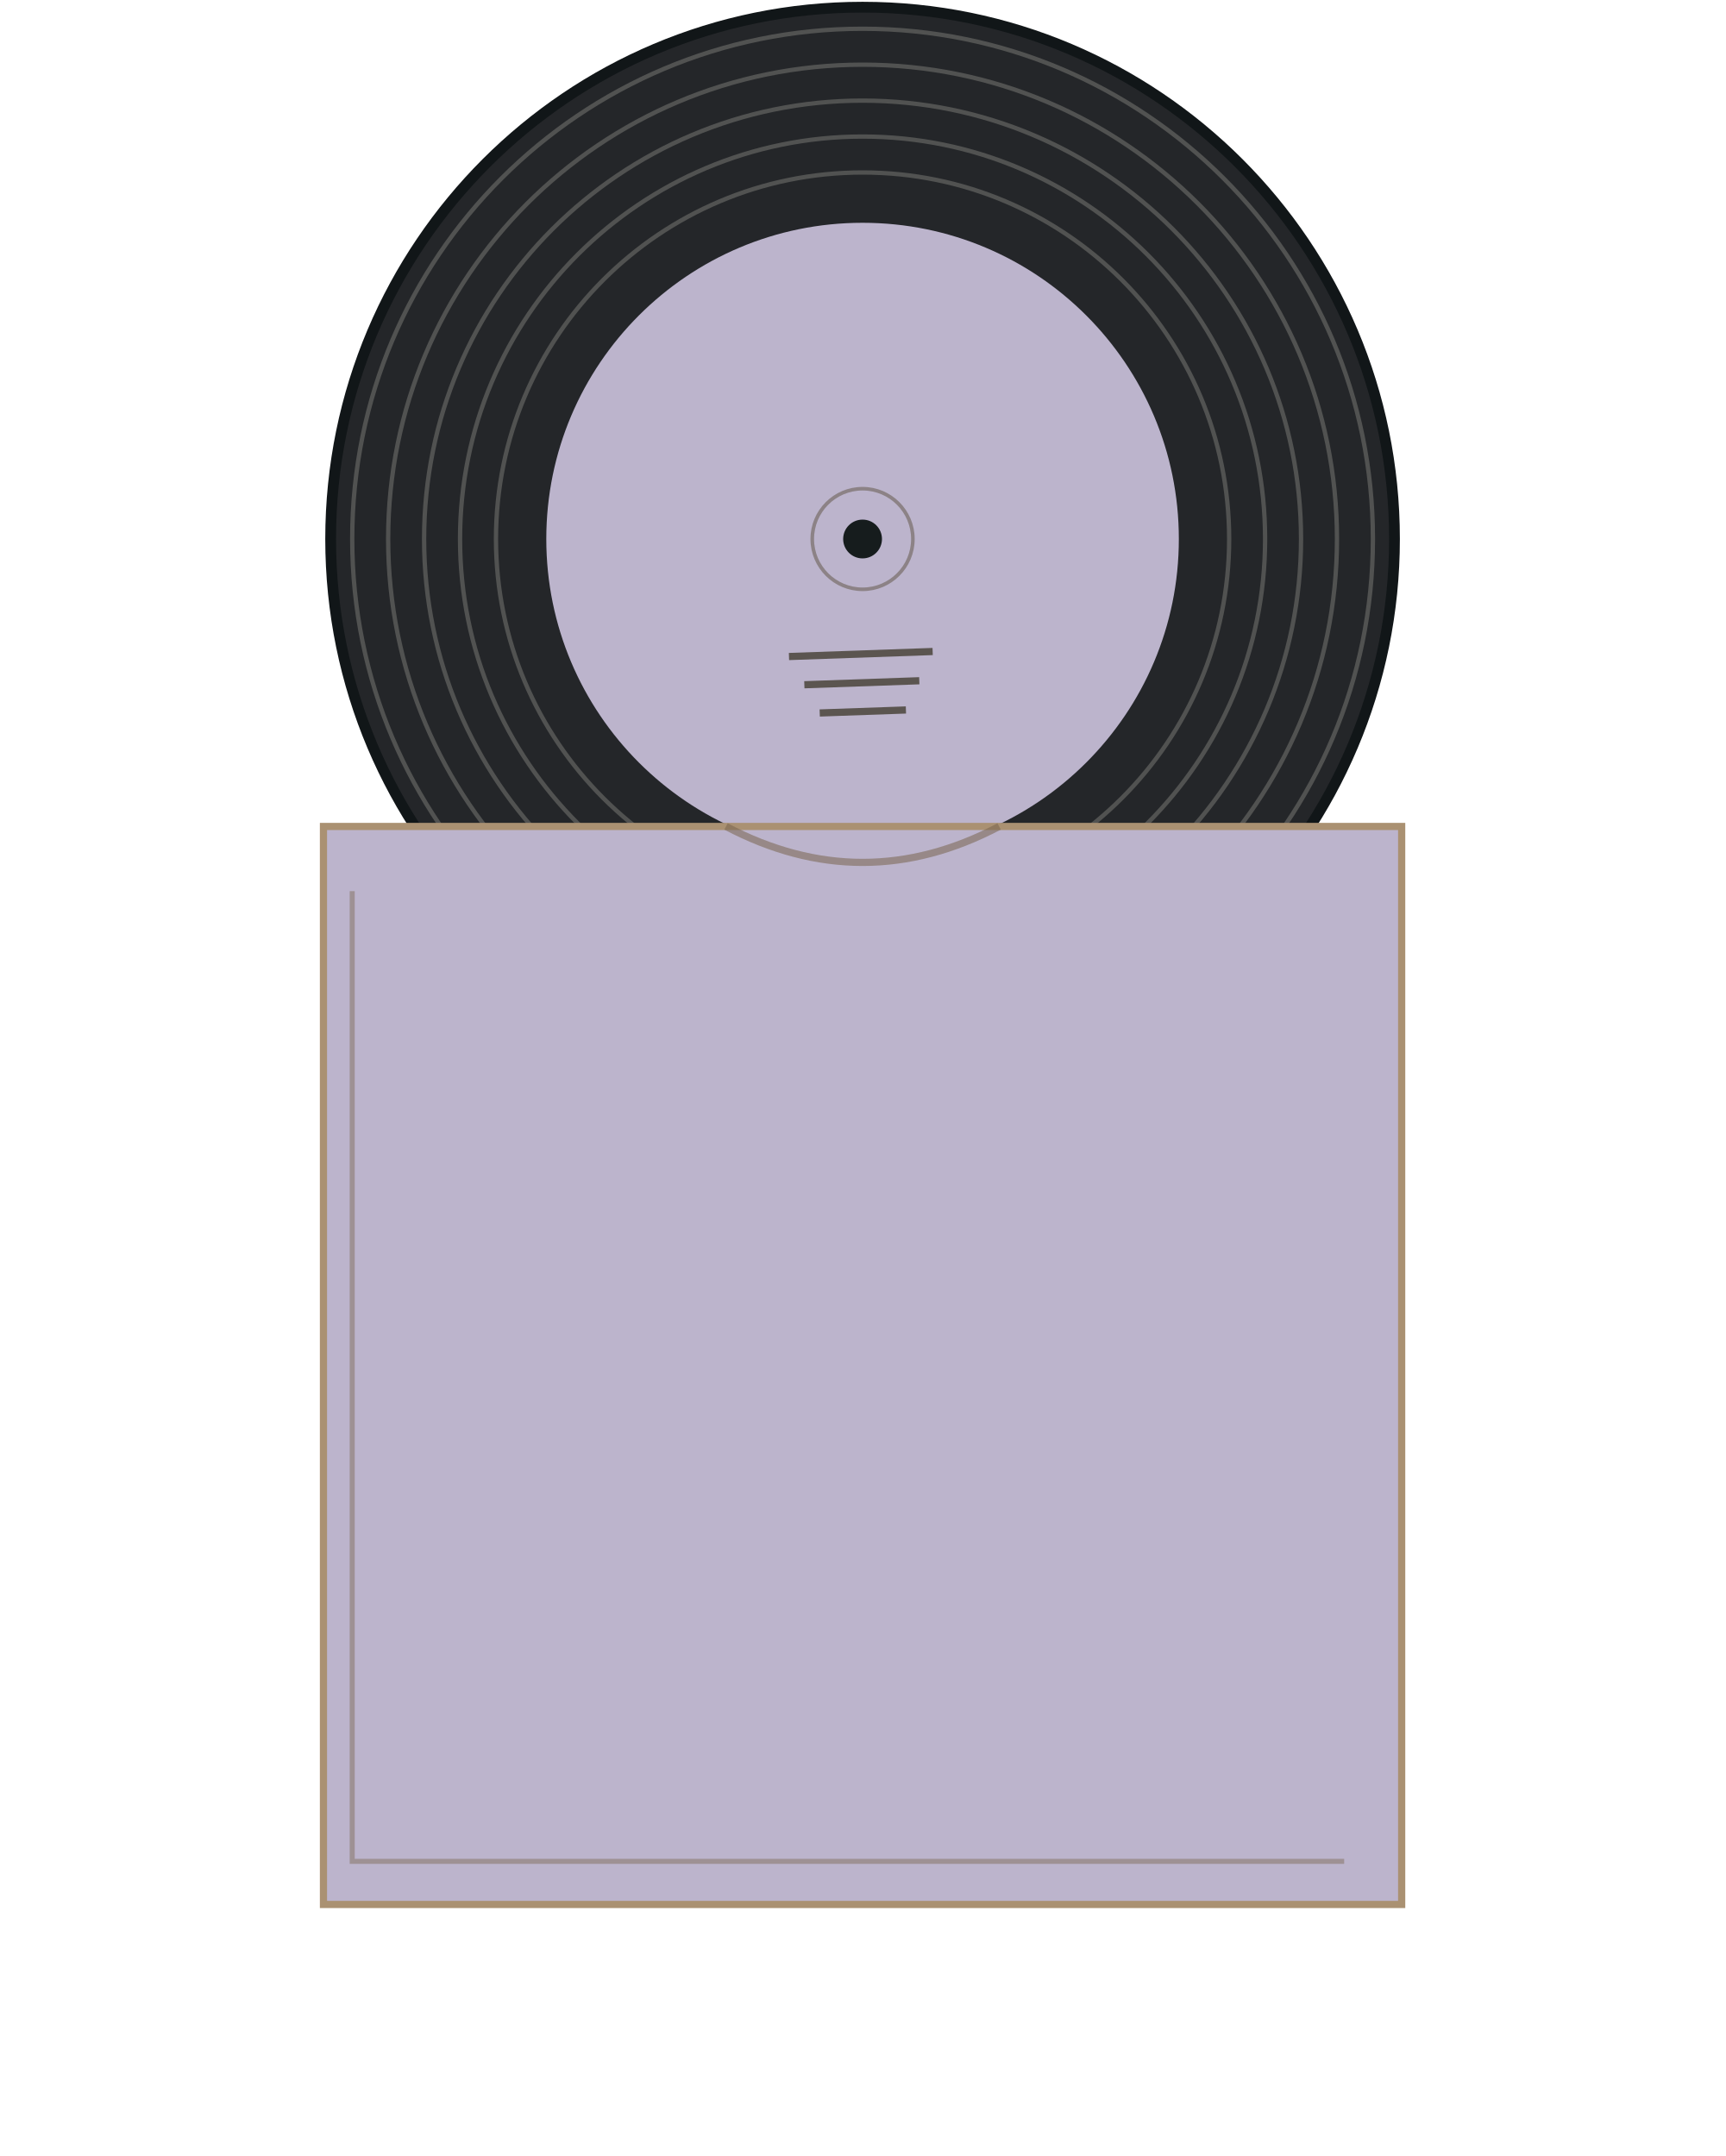
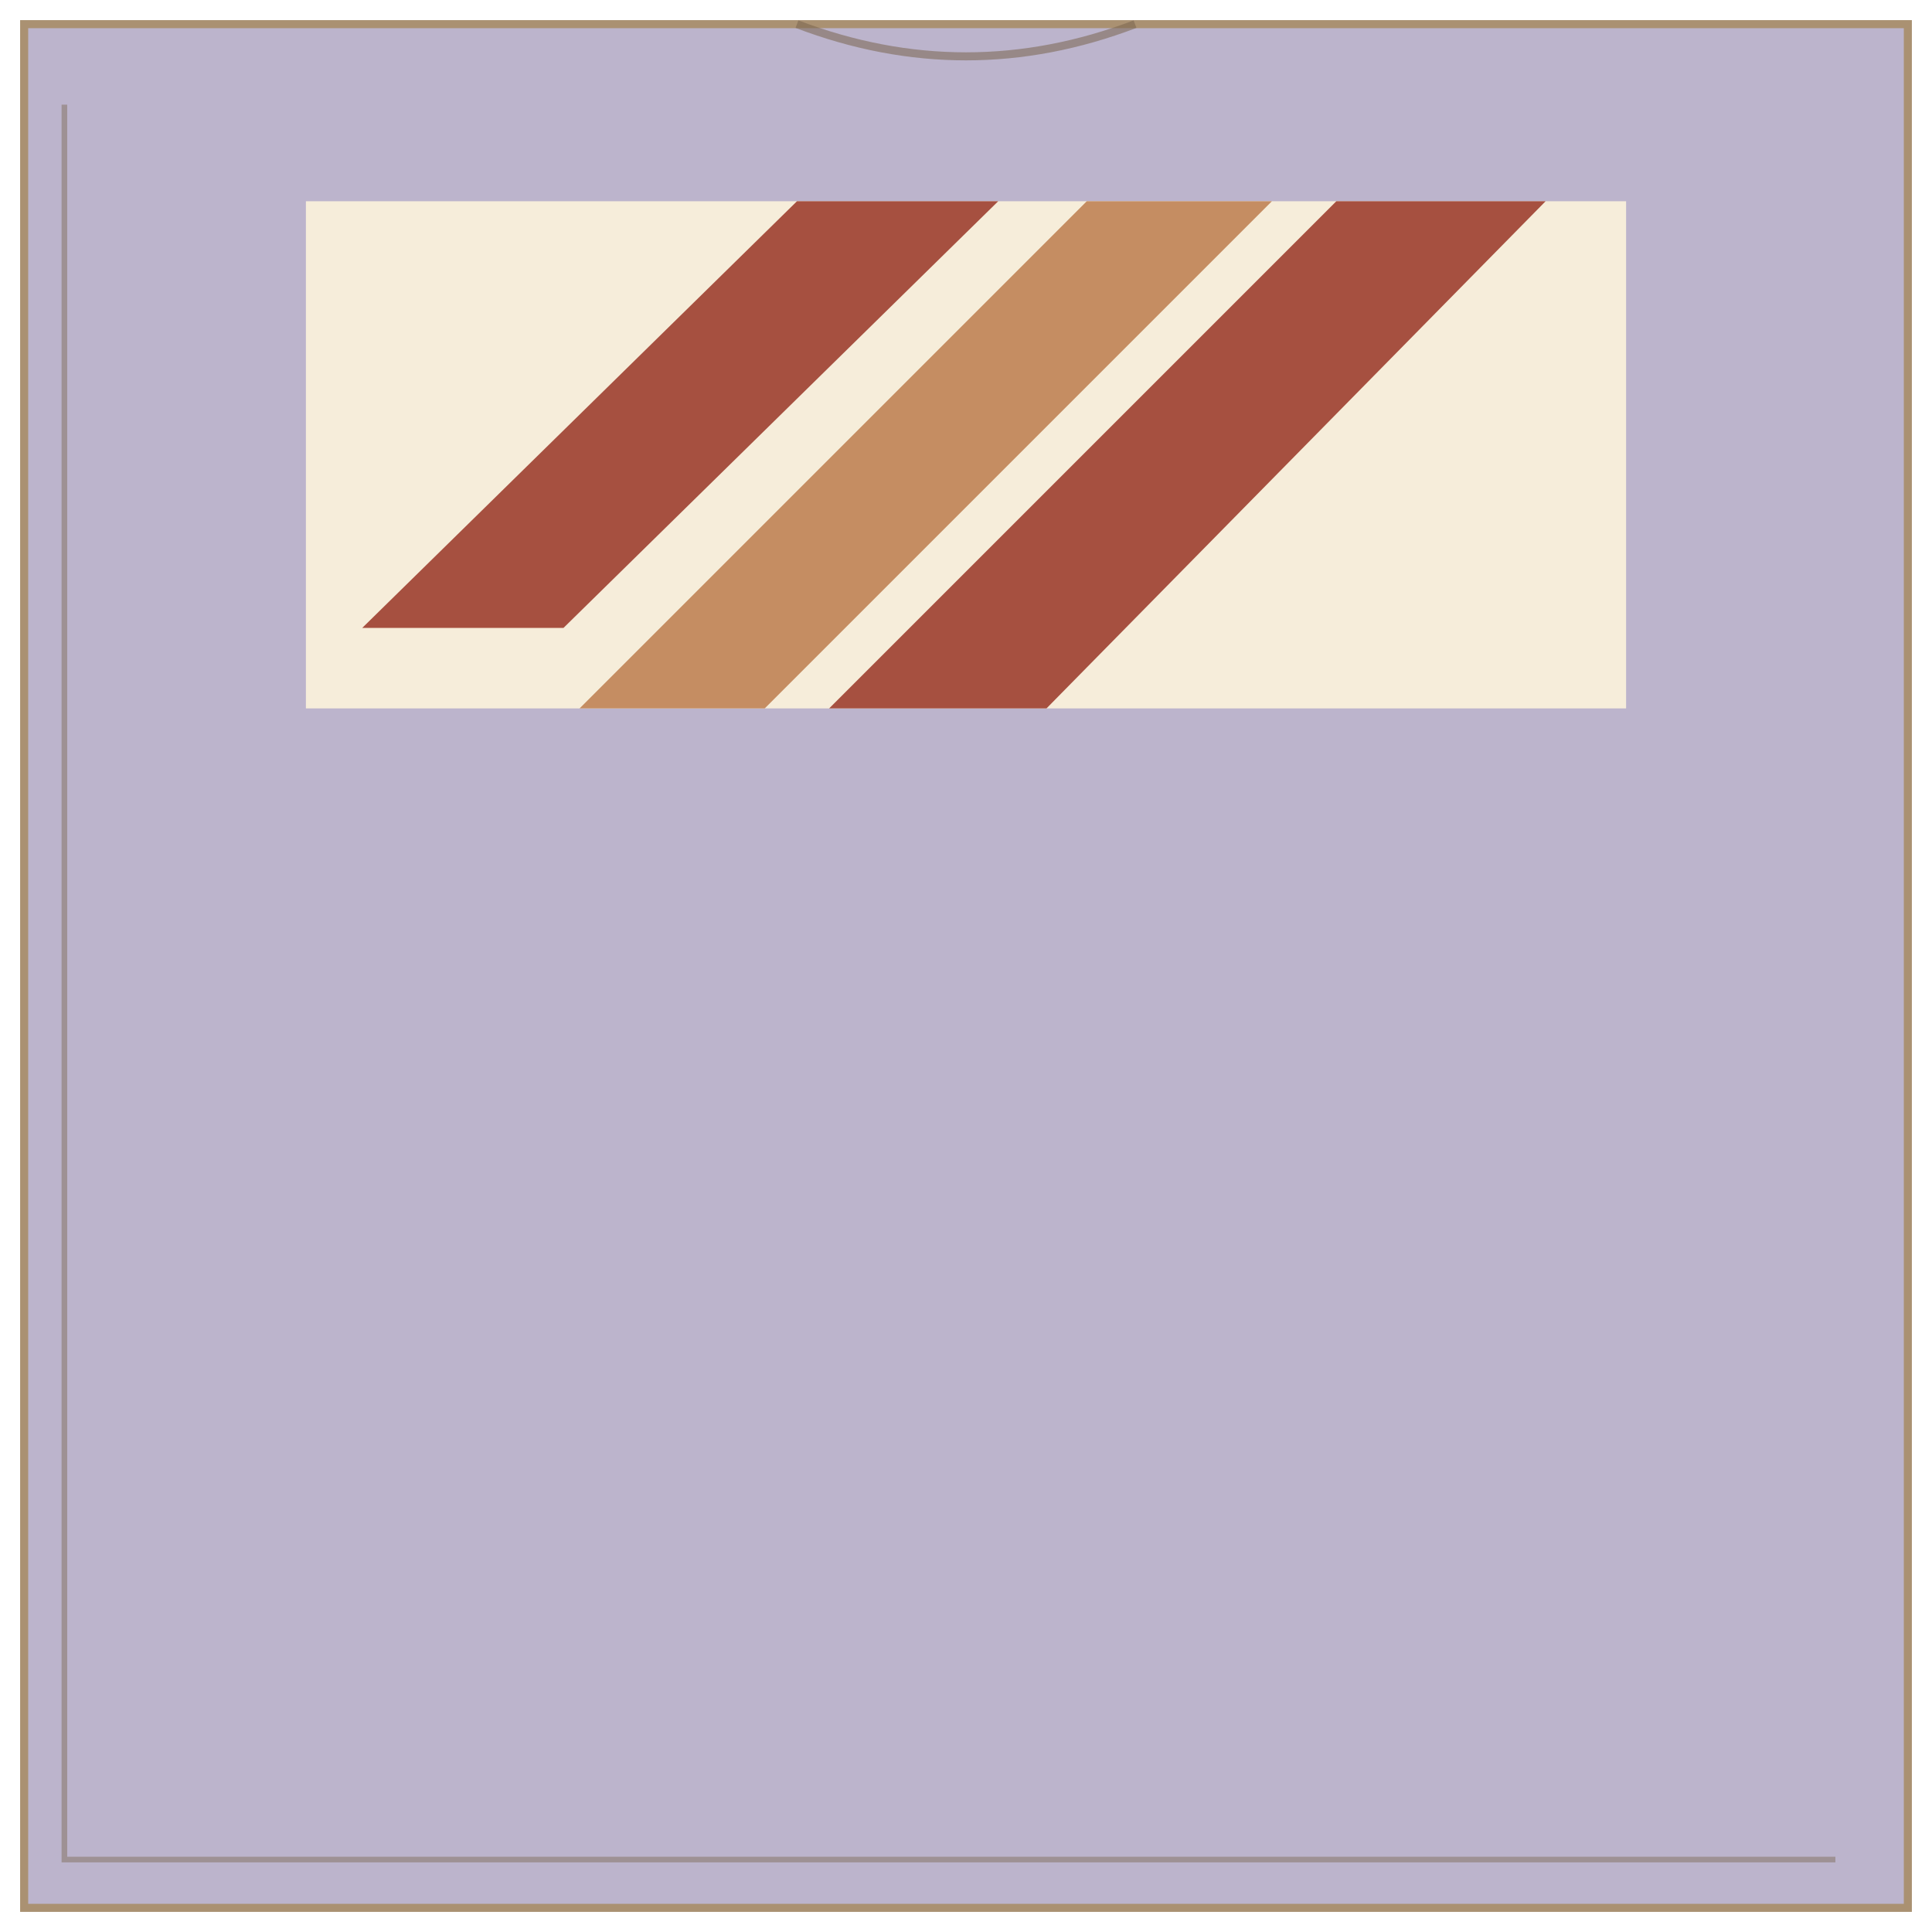
- <svg xmlns="http://www.w3.org/2000/svg" viewBox="0 0 240 300" preserveAspectRatio="xMidYMid meet" opacity="1" aria-hidden="true" focusable="false">
+ <svg xmlns="http://www.w3.org/2000/svg" viewBox="0 0 240 240" preserveAspectRatio="xMidYMid meet" opacity="1" aria-hidden="true" focusable="false" data-variant-artwork="1" data-variant-orientation="1" data-variant-palette="4" data-variant-pressing="1" data-variant-seam="0" data-variant-silhouette="0" data-theme-variant="artwork:1|orientation:1|palette:4|pressing:1|seam:0|silhouette:0">
  <g data-theme-part="record">
-     <g data-visual-axis="pressing" data-visual-value="1">
-       <circle cx="120" cy="75" r="74" fill="#242629" stroke="#111618" stroke-width="1.5" data-theme-record="disc" />
-       <circle cx="120" cy="75" r="51" fill="none" stroke="#515251" stroke-width=".6" />
-       <circle cx="120" cy="75" r="56" fill="none" stroke="#515251" stroke-width=".6" />
-       <circle cx="120" cy="75" r="61" fill="none" stroke="#515251" stroke-width=".6" />
-       <circle cx="120" cy="75" r="66" fill="none" stroke="#515251" stroke-width=".6" />
-       <circle cx="120" cy="75" r="71" fill="none" stroke="#515251" stroke-width=".6" />
+     <rect x="12" y="12" width="216" height="216" fill="#e4dac4" />
+     <g data-theme-swap-detail="disc" data-visual-axis="pressing" data-visual-value="14">
+       <circle cx="120" cy="120" r="98" fill="#294e61" stroke="#24282a" stroke-width="1.5" data-theme-record="disc" />
+       <circle cx="120" cy="120" r="91" fill="none" stroke="#73939e" stroke-width=".65" />
+       <circle cx="120" cy="120" r="87" fill="none" stroke="#73939e" stroke-width=".65" />
+       <circle cx="120" cy="120" r="83" fill="none" stroke="#73939e" stroke-width=".65" />
+       <circle cx="120" cy="120" r="79" fill="none" stroke="#73939e" stroke-width=".65" />
+       <circle cx="120" cy="120" r="70" fill="none" stroke="#73939e" stroke-width=".65" />
+       <circle cx="120" cy="120" r="66" fill="none" stroke="#73939e" stroke-width=".65" />
+       <circle cx="120" cy="120" r="62" fill="none" stroke="#73939e" stroke-width=".65" />
+       <circle cx="120" cy="120" r="53" fill="none" stroke="#73939e" stroke-width=".65" />
+       <circle cx="120" cy="120" r="49" fill="none" stroke="#73939e" stroke-width=".65" />
+       <circle cx="120" cy="120" r="45" fill="none" stroke="#73939e" stroke-width=".65" />
+       <circle cx="120" cy="120" r="33" fill="#a65040" />
+       <circle cx="120" cy="120" r="3" fill="#191c1d" data-theme-spindle="true" />
+       <circle cx="120" cy="120" r="7" fill="none" stroke="#f5edda" stroke-width=".6" />
    </g>
-     <g data-visual-axis="palette" data-visual-value="4">
-       <circle cx="120" cy="75" r="44" fill="#bcb4cc" />
-       <circle cx="120" cy="75" r="2.7" fill="#161c1d" />
-       <circle cx="120" cy="75" r="7" fill="none" stroke="#655a4c" stroke-width=".5" opacity=".55" />
+     <path d="M12 12H108 Q108 21 120 21 Q132 21 132 12H228V228H12Z" fill="#faf5e9" stroke="#b7a991" stroke-width="1" data-theme-material="paper" />
+     <path d="M17 17V223H222" fill="none" stroke="#ded3bd" stroke-width=".7" />
+     <path d="M30 26H87V30H30Z M153 26H210V30H153Z M30 216H87V219H30Z M153 216H210V219H153Z" fill="#a65040" />
+   </g>
+   <g data-theme-part="sleeve">
+     <g data-visual-axis="silhouette" data-visual-value="0">
+       <g data-visual-axis="palette" data-visual-value="4">
+         <rect x="3.0" y="3" width="234" height="234" fill="#bcb4cc" stroke="#aa9172" stroke-width="1" />
+       </g>
    </g>
-     <g data-visual-axis="artwork" data-visual-value="1">
-       <g data-visual-axis="orientation" data-visual-value="1" transform="rotate(-2 120 98)">
-         <path d="M110 91H130" fill="none" stroke="#5b5550" stroke-width="1" />
-         <path d="M112 95H128" fill="none" stroke="#5b5550" stroke-width="1" />
-         <path d="M114 99H126" fill="none" stroke="#5b5550" stroke-width="1" />
+     <g data-visual-axis="seam" data-visual-value="0">
+       <path d="M8 13V231H228" fill="none" stroke="#79654f" stroke-width=".7" opacity=".45" />
+       <path d="M99 3Q120 11 141 3" fill="none" stroke="#79654f" stroke-width="1" opacity=".55" />
+       <g data-visual-axis="artwork" data-visual-value="4">
+         <rect x="38" y="25" width="164" height="63" fill="#f6edda" />
+         <path d="M45 78L99 25H124L70 78Z M103 88L166 25H192L130 88Z" fill="#a65040" />
+         <path d="M72 88L135 25H158L95 88Z" fill="#c58d62" />
      </g>
    </g>
  </g>
-   <g data-theme-part="sleeve">
-     <g data-visual-axis="silhouette" data-visual-value="0">
-       <rect x="45.0" y="115" width="150" height="150" fill="#bcb4cc" stroke="#aa9172" stroke-width="1" />
-     </g>
-     <g data-visual-axis="seam" data-visual-value="0">
-       <path d="M49 124V259H187" fill="none" stroke="#79654f" stroke-width=".7" opacity=".45" />
-       <path d="M101 115Q120 125 139 115" fill="none" stroke="#79654f" stroke-width="1" opacity=".55" />
-     </g>
-   </g>
-   <rect x="88" y="46" width="64" height="27" fill="none" data-theme-title-area="title" />
-   <rect x="57" y="133" width="126" height="116" fill="none" data-theme-content-area="content" />
+   <rect x="28" y="40" width="184" height="36" fill="none" data-theme-title-area="title" />
+   <rect x="41" y="103" width="158" height="80" fill="none" data-theme-carrier-title-area="title" />
+   <rect x="28" y="84" width="184" height="125" fill="none" data-theme-content-area="content" />
</svg>
